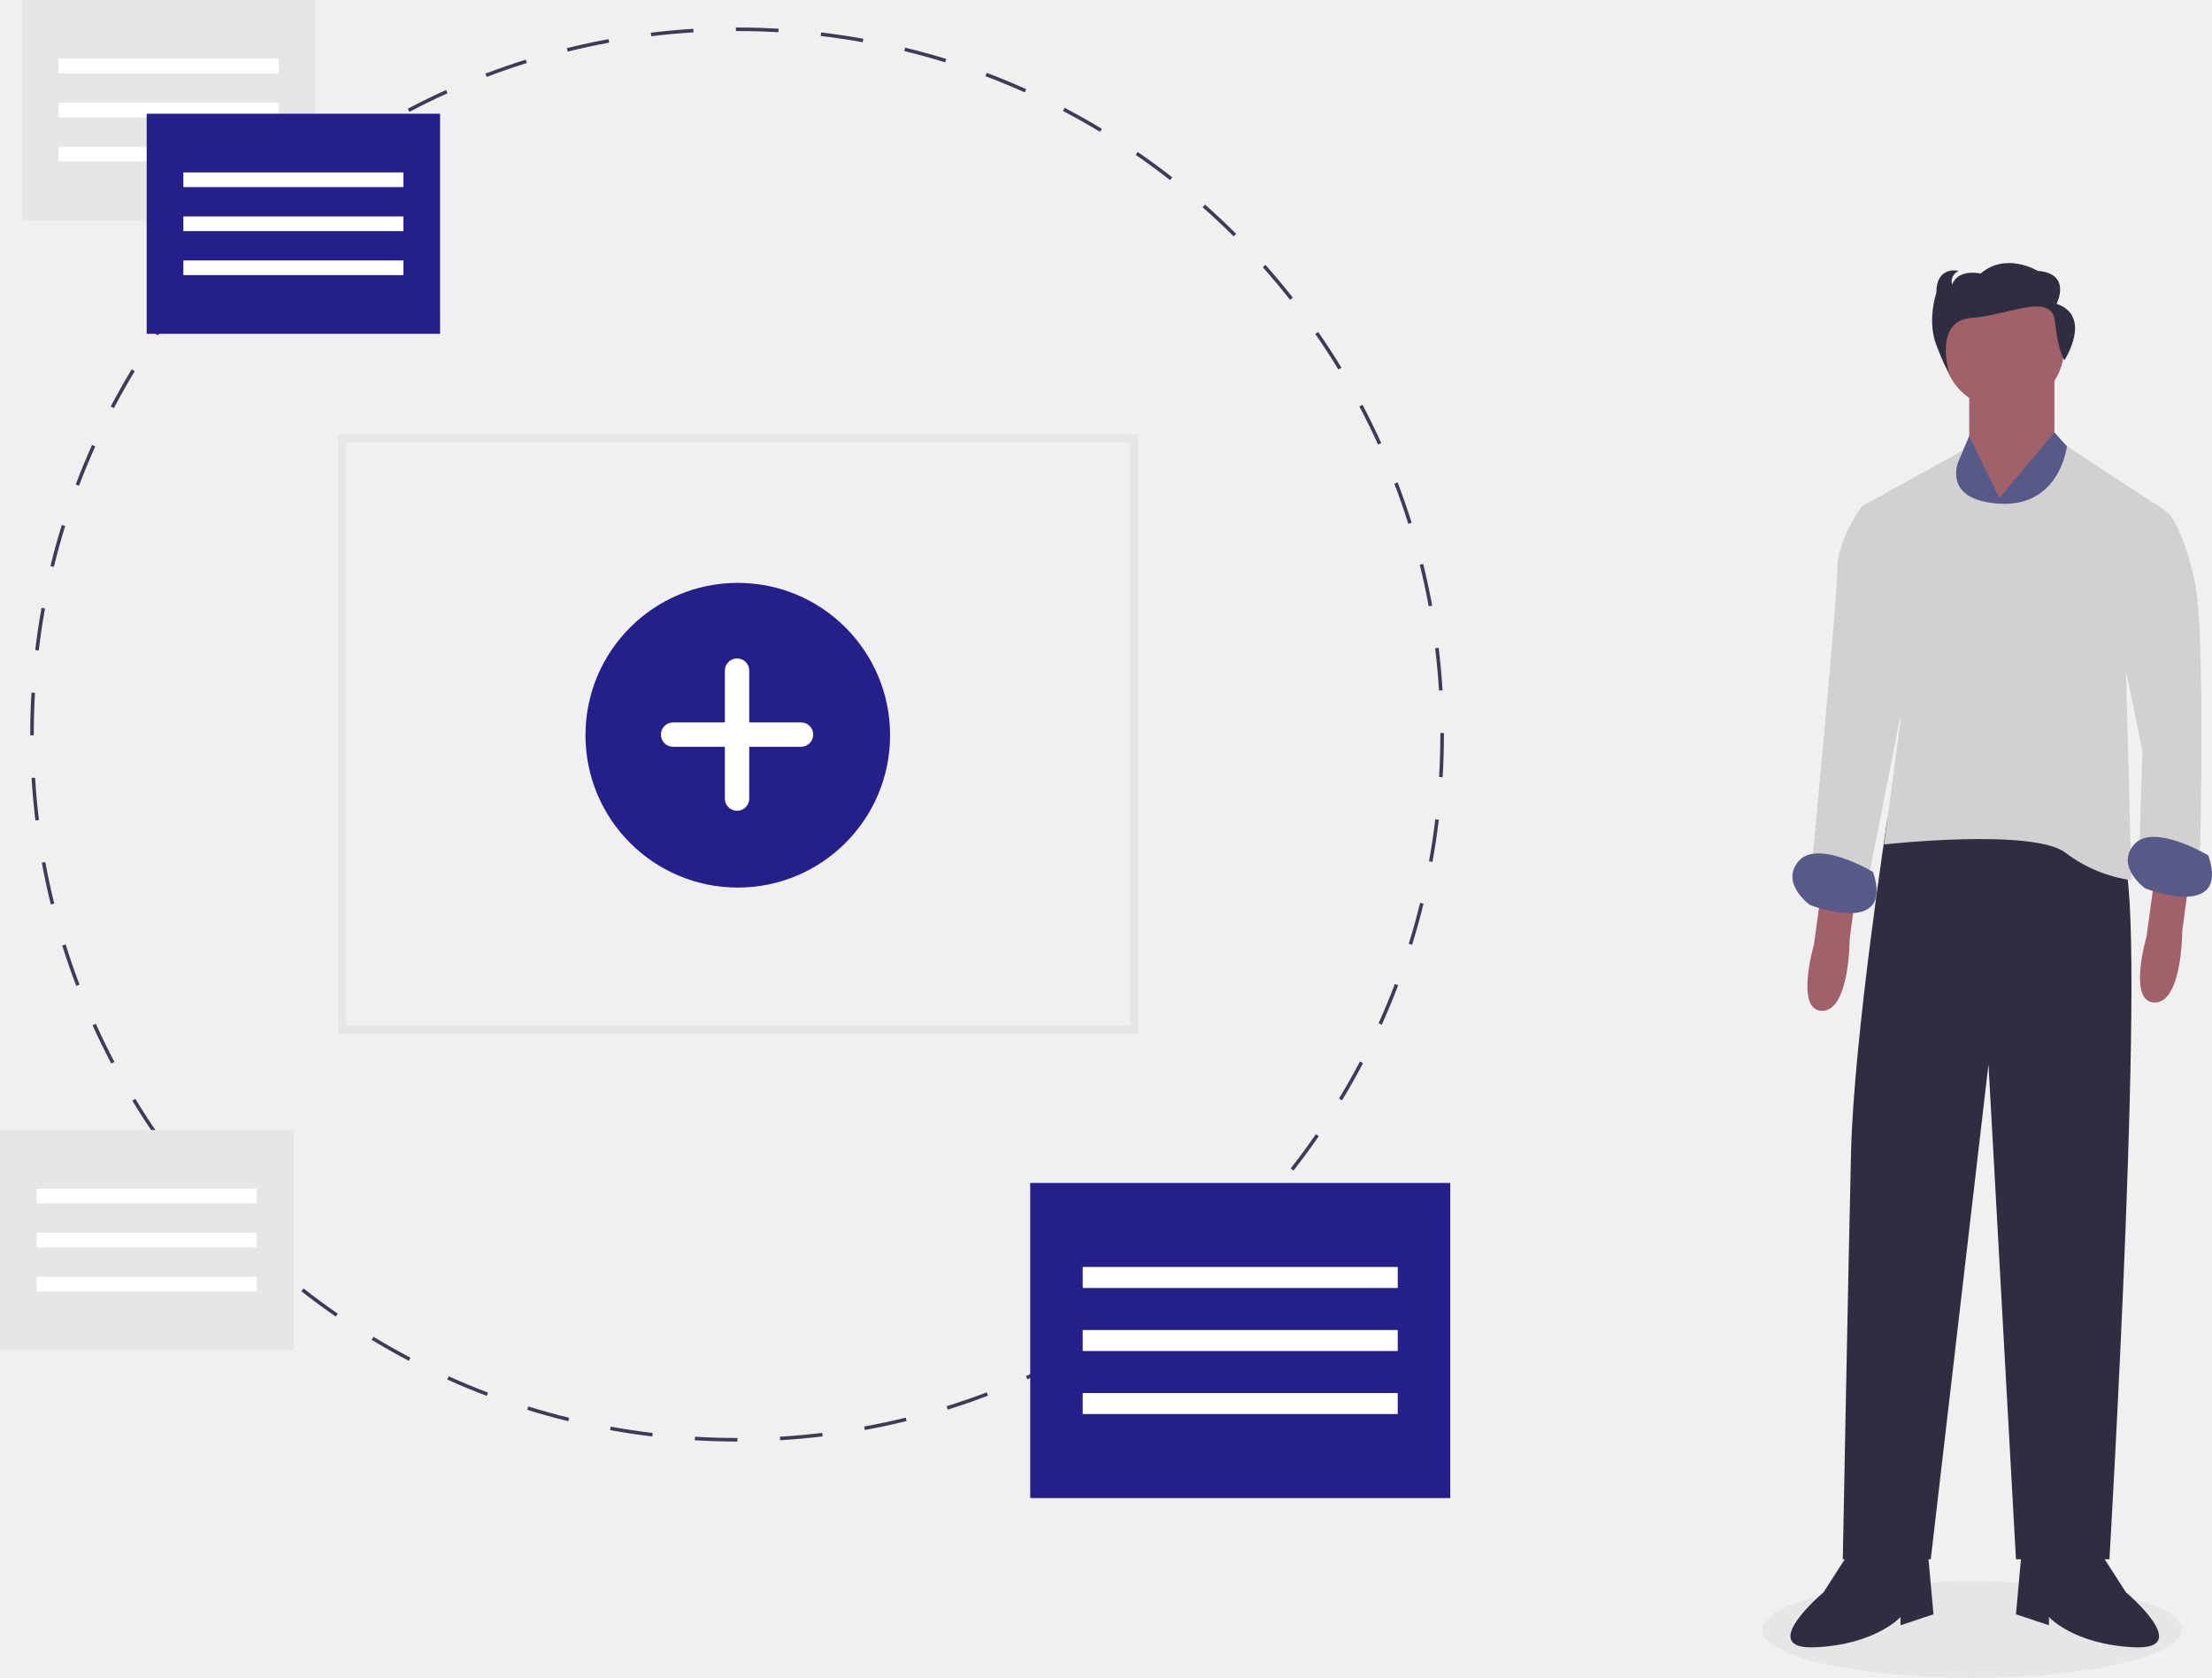
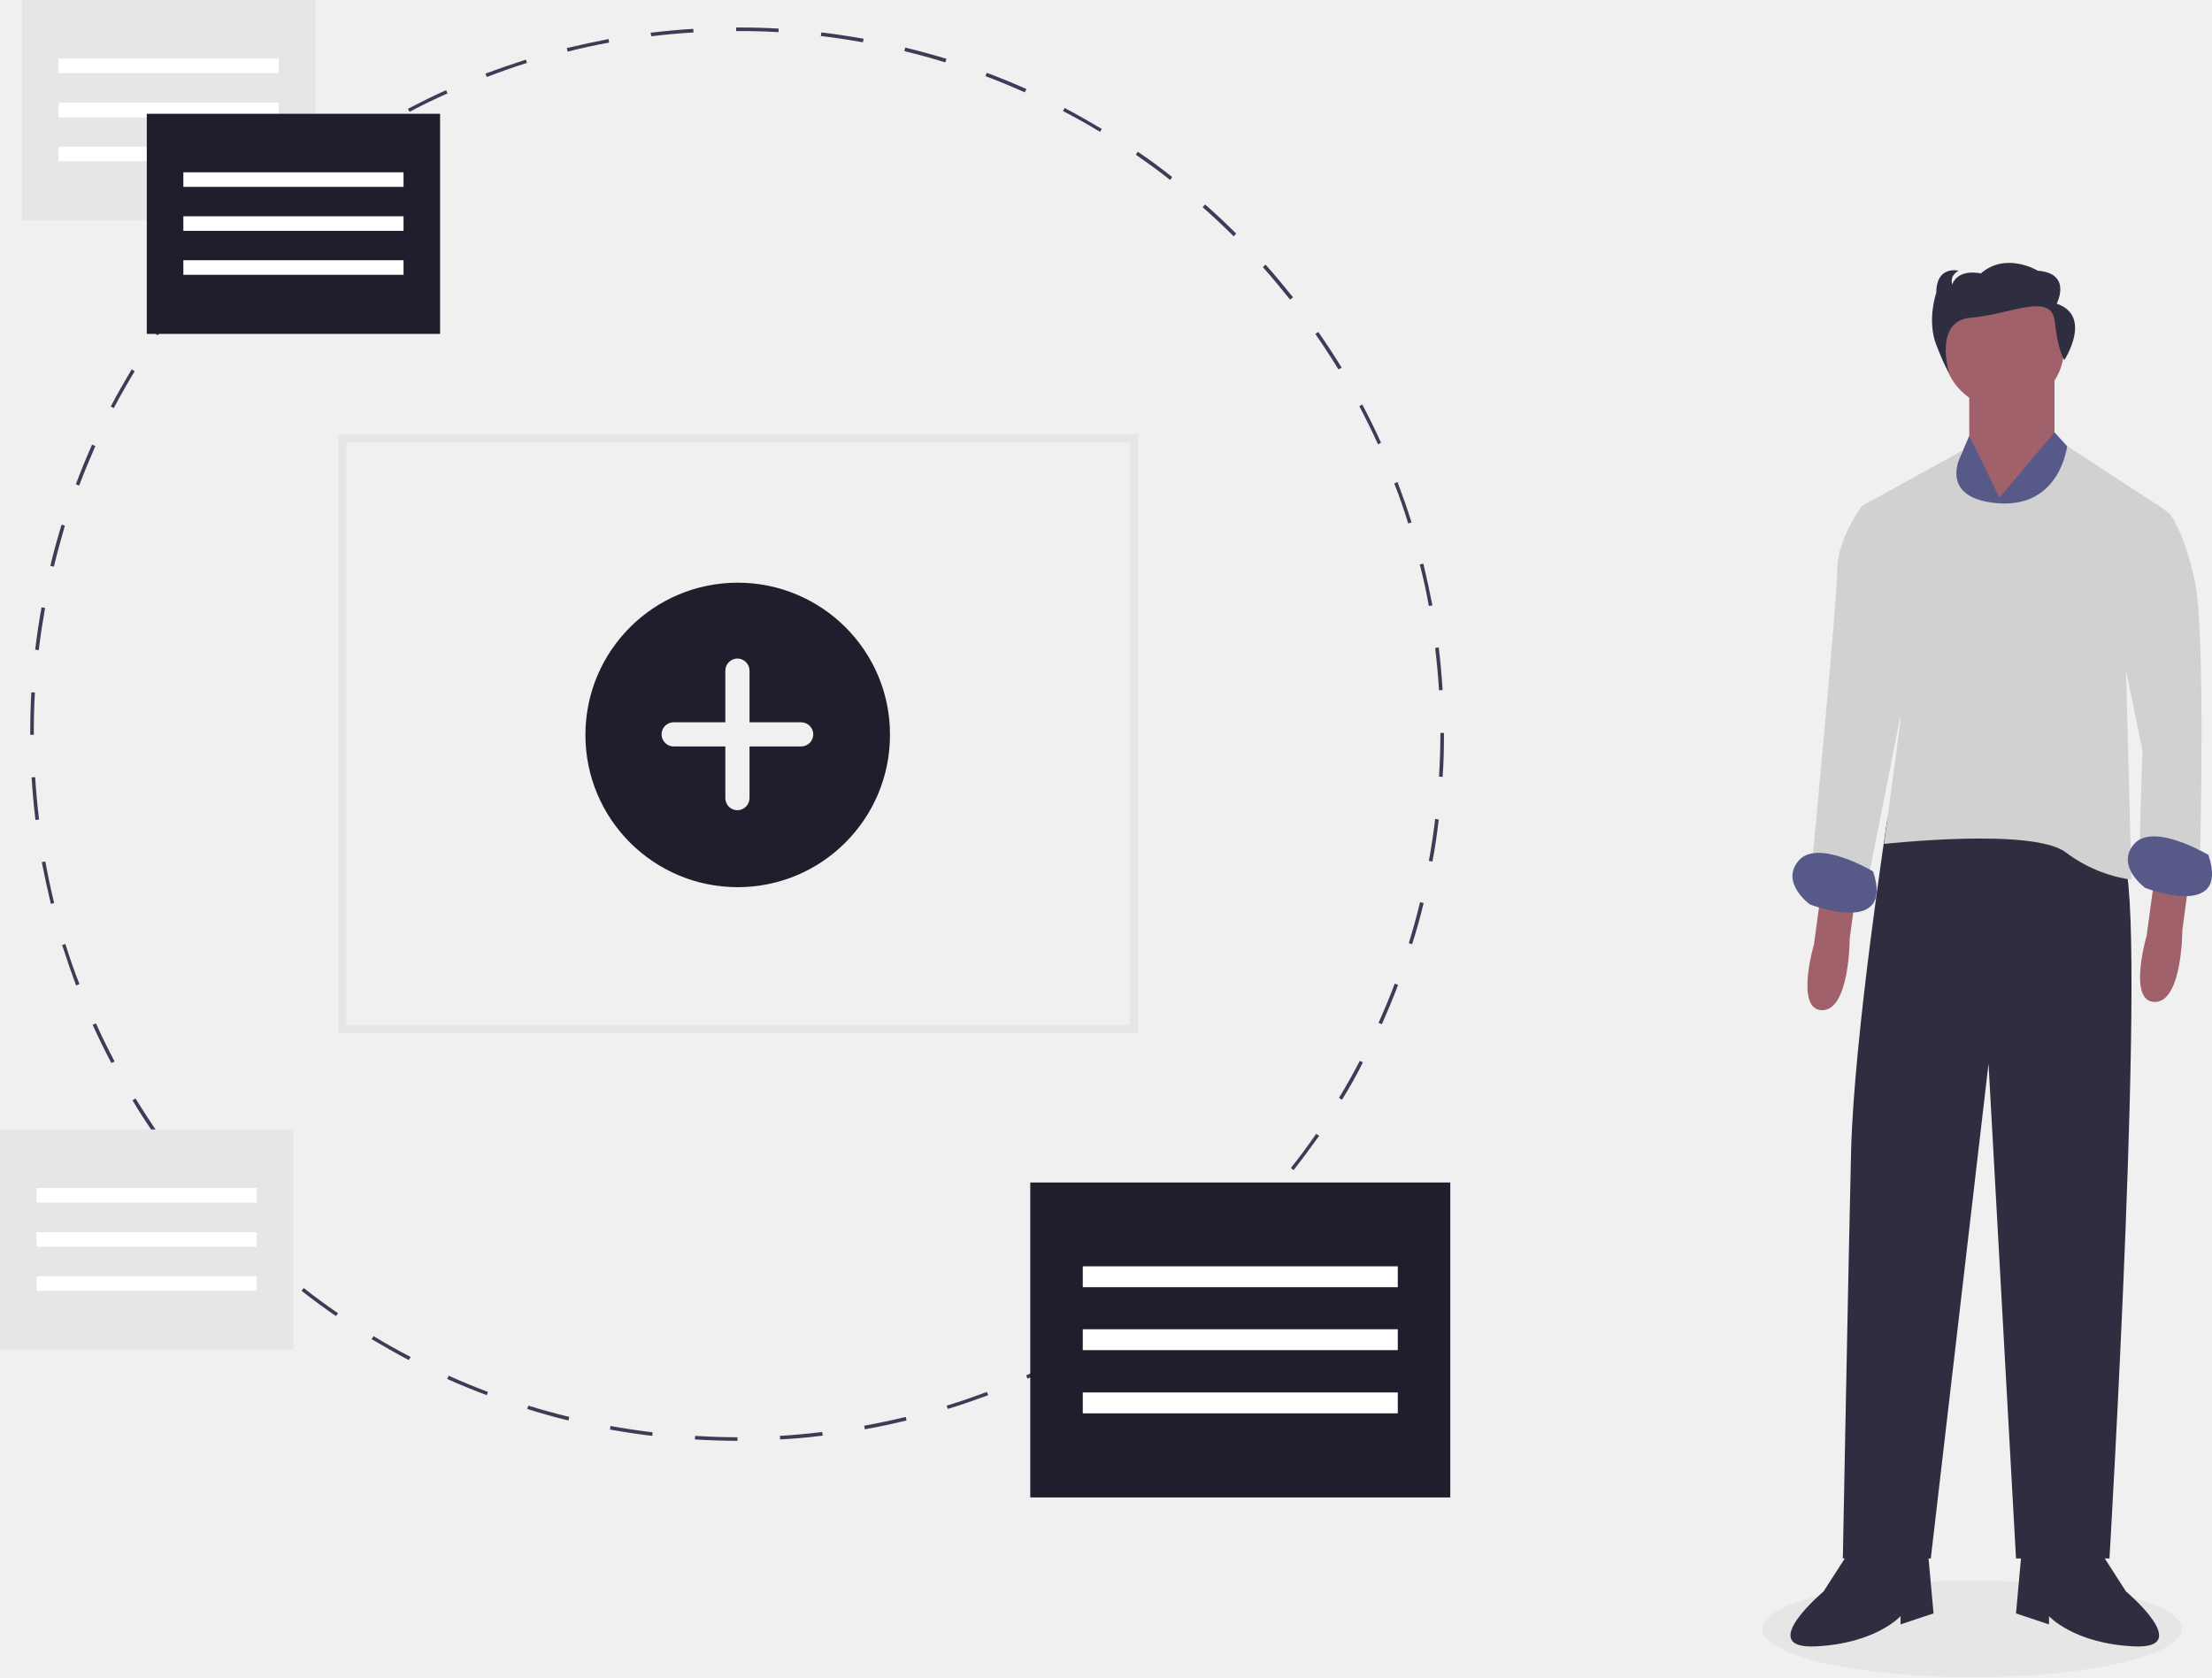
- <svg xmlns="http://www.w3.org/2000/svg" width="804.739" height="610.284" viewBox="0 0 804.739 610.284">
-   <g id="Group_42" data-name="Group 42" transform="translate(-194 -123)">
-     <ellipse id="Ellipse_218" data-name="Ellipse 218" cx="76.325" cy="17.583" rx="76.325" ry="17.583" transform="translate(835.095 698.117)" fill="#e6e6e6" />
-     <path id="Path_1092" data-name="Path 1092" d="M708.42,143.137v23l12,30,19-34v-26Z" transform="translate(202 123)" fill="#a0616a" />
-     <path id="Path_1093" data-name="Path 1093" d="M856.55,466.495l-3,22s-7,24,3,24,10-26,10-26l2-15Z" transform="translate(0.369 -21.858)" fill="#a0616a" />
-     <path id="Path_1094" data-name="Path 1094" d="M977.55,463.495l-3,22s-7,24,3,24,10-26,10-26l2-15Z" transform="translate(0.369 -21.858)" fill="#a0616a" />
-     <path id="Path_1095" data-name="Path 1095" d="M885.05,440.995l-4.706,1.3s-12.294,79.7-13.294,121.7-3,148-3,148h32l21-180,10,180h34s14-236,5-255S885.05,440.995,885.05,440.995Z" transform="translate(0.369 -21.858)" fill="#2f2e41" />
-     <path id="Path_1096" data-name="Path 1096" d="M866.05,709.995l-9,14s-25,21-3,20,31-11,31-11v3l12-4-2-22Z" transform="translate(0.369 -21.858)" fill="#2f2e41" />
-     <path id="Path_1097" data-name="Path 1097" d="M958.05,709.995l9,14s25,21,3,20-31-11-31-11v3l-12-4,2-22Z" transform="translate(0.369 -21.858)" fill="#2f2e41" />
-     <circle id="Ellipse_219" data-name="Ellipse 219" cx="22" cy="22" r="22" transform="translate(900.92 227.636)" fill="#a0616a" />
-     <path id="Path_1098" data-name="Path 1098" d="M719.42,181.137l-11-22.524-5,11.524-2,99,46-103-8-8.847Z" transform="translate(202 123)" fill="#575a89" />
-     <path id="Path_1099" data-name="Path 1099" d="M982.05,330.995l-36.464-23.83s-2.536,22.83-25.536,20.83S907.8,308.653,907.8,308.653L871.05,328.995l14,78-6,45s54-6,66,3a51.277,51.277,0,0,0,24,10l-2-77Z" transform="translate(0.369 -21.858)" fill="#d1d1d1" />
-     <path id="Path_1100" data-name="Path 1100" d="M971.05,334.995l6.918-6.668,5.082,3.668s5,6,9,24,2,98,2,98l-22-3,1-33-9-44Z" transform="translate(0.369 -21.858)" fill="#d1d1d1" />
-     <path id="Path_1101" data-name="Path 1101" d="M878.05,327.995l-3.778-.784-3.222,1.784s-9,12-9,23-9,105-9,105l20,9,14-71Z" transform="translate(0.369 -21.858)" fill="#d1d1d1" />
-     <path id="Path_1102" data-name="Path 1102" d="M997.05,455.995s-20-12-27-4,4,16,4,16S1005.05,479.995,997.05,455.995Z" transform="translate(0.369 -21.858)" fill="#575a89" />
-     <path id="Path_1103" data-name="Path 1103" d="M875.05,461.995s-20-12-27-4,4,16,4,16S883.05,485.995,875.05,461.995Z" transform="translate(0.369 -21.858)" fill="#575a89" />
-     <path id="Path_1104" data-name="Path 1104" d="M941.817,255.364s5.754-11-6.905-12c0,0-11.508-7-20.715,1,0,0-8.056-2-10.358,4,0,0-1.151-3,2.3-5,0,0-8.056-2-8.056,8,0,0-3.453,10,0,19s4.6,10,4.6,10-5.674-18.869,8.137-19.869,29.266-9.631,30.417,1.369,3.453,14,3.453,14S955.052,259.864,941.817,255.364Z" transform="translate(0.369 -21.858)" fill="#2f2e41" />
-     <path id="Path_1105" data-name="Path 1105" d="M462.071,669.478h-.137c-5.113,0-10.289-.152-15.382-.453l.076-1.286c5.069.3,10.219.451,15.307.451h.137Zm15.524-.47-.077-1.286c5.123-.307,10.3-.774,15.387-1.388l.155,1.279C487.947,668.231,482.744,668.7,477.6,669.009Zm-46.51-1.362c-5.12-.612-10.287-1.388-15.356-2.307l.23-1.269c5.043.914,10.184,1.687,15.279,2.3Zm77.328-2.358-.232-1.269c5.046-.92,10.129-2.009,15.107-3.234l.308,1.251c-5,1.231-10.112,2.325-15.184,3.251ZM400.541,662.1c-5.007-1.226-10.042-2.623-14.964-4.151l.383-1.231c4.9,1.521,9.907,2.91,14.889,4.131Zm138.015-4.234-.384-1.231c4.89-1.524,9.8-3.221,14.6-5.045l.458,1.206C548.408,654.63,543.47,656.337,538.556,657.869Zm-167.691-4.981c-4.822-1.826-9.657-3.828-14.371-5.949l.529-1.176c4.69,2.111,9.5,4.1,14.3,5.919Zm196.688-6.032-.53-1.176c4.668-2.1,9.334-4.382,13.868-6.767l.6,1.14C576.934,642.451,572.245,644.74,567.553,646.856Zm-225.038-6.729c-4.572-2.4-9.126-4.972-13.537-7.643l.667-1.1c4.389,2.657,8.92,5.216,13.469,7.606ZM595,632.419l-.667-1.1c4.384-2.656,8.745-5.481,12.959-8.395l.733,1.06C603.786,626.91,599.4,629.749,595,632.419Zm-279.064-8.38c-4.246-2.934-8.456-6.035-12.513-9.214l.8-1.015c4.036,3.165,8.225,6.249,12.45,9.169Zm304.584-9.266-.8-1.015c4.046-3.175,8.037-6.5,11.863-9.9l.856.964c-3.846,3.41-7.857,6.756-11.923,9.947Zm-329.03-9.9c-3.861-3.42-7.667-7-11.312-10.644l.911-.911c3.627,3.624,7.414,7.188,11.255,10.591Zm352.258-10.7-.911-.911c3.632-3.632,7.2-7.417,10.6-11.251l.964.856c-3.416,3.853-7,7.657-10.65,11.306Zm-374.22-11.248c-3.424-3.859-6.772-7.869-9.951-11.918l1.013-.8c3.164,4.028,6.5,8.018,9.9,11.858ZM664.349,570.95l-1.015-.8c3.175-4.047,6.261-8.235,9.174-12.445l1.06.733C670.642,562.674,667.54,566.883,664.349,570.95ZM250.357,558.526c-2.935-4.24-5.777-8.62-8.444-13.018l1.1-.67c2.655,4.378,5.482,8.736,8.4,12.955ZM682.021,545.4l-1.1-.667c2.662-4.393,5.223-8.923,7.612-13.465l1.14.6C687.27,536.43,684.7,540.983,682.021,545.4ZM234.27,532.006c-2.4-4.557-4.691-9.246-6.809-13.935l1.174-.531c2.108,4.666,4.387,9.331,6.775,13.864Zm462.219-14.115-1.176-.529c2.116-4.7,4.11-9.506,5.926-14.3l1.206.458c-1.827,4.814-3.831,9.649-5.957,14.368ZM221.51,503.755c-1.834-4.82-3.543-9.757-5.079-14.675l1.23-.385c1.529,4.893,3.229,9.806,5.053,14.6Zm486.01-14.94-1.231-.383c1.524-4.9,2.917-9.907,4.139-14.886l1.251.307C710.45,478.857,709.051,483.891,707.52,488.814ZM212.255,474.122c-1.234-5-2.33-10.107-3.259-15.183l1.268-.232c.925,5.05,2.016,10.132,3.243,15.105Zm502.668-15.456-1.269-.232c.916-5.043,1.692-10.182,2.3-15.276l1.279.154C716.623,448.43,715.844,453.6,714.923,458.665Zm-508.26-15.078c-.619-5.112-1.091-10.314-1.4-15.464l1.286-.078c.31,5.123.78,10.3,1.4,15.386Zm511.962-15.742-1.286-.076c.3-5.114.458-10.309.458-15.444v-.545h1.289v.545C719.086,417.486,718.931,422.707,718.625,427.846ZM206.07,412.6h-1.289v-.273c0-5.071.149-10.2.444-15.246l1.286.076c-.293,5.021-.442,10.125-.442,15.171Zm511.235-16.263c-.316-5.129-.792-10.306-1.412-15.385l1.279-.156c.624,5.105,1.1,10.307,1.42,15.462Zm-509.429-14.57-1.28-.152c.61-5.12,1.383-10.287,2.3-15.357l1.269.229c-.913,5.045-1.683,10.186-2.289,15.28ZM713.554,365.68c-.933-5.057-2.029-10.139-3.26-15.1l1.251-.31c1.237,4.99,2.339,10.1,3.277,15.179ZM213.376,351.371l-1.252-.306c1.223-5,2.617-10.04,4.144-14.966l1.231.381c-1.519,4.9-2.906,9.911-4.122,14.891ZM706.124,335.7c-1.533-4.894-3.239-9.805-5.068-14.6l1.2-.459c1.839,4.815,3.554,9.751,5.1,14.67ZM222.531,321.841l-1.206-.456c1.825-4.824,3.824-9.66,5.942-14.375l1.176.529C226.335,312.23,224.346,317.042,222.531,321.841Zm472.59-14.976c-2.112-4.664-4.4-9.326-6.791-13.857l1.14-.6c2.406,4.553,4.7,9.239,6.824,13.927ZM235.21,293.628l-1.142-.6c2.392-4.561,4.961-9.117,7.636-13.541l1.1.667C240.147,284.557,237.591,289.09,235.21,293.628Zm445.5-14.045c-2.66-4.372-5.492-8.728-8.417-12.945l1.06-.735c2.94,4.239,5.785,8.616,8.458,13.011ZM251.2,267.168l-1.061-.733c2.926-4.239,6.024-8.45,9.207-12.517l1.015.794C257.2,258.76,254.114,262.95,251.2,267.168Zm411.91-12.95c-3.176-4.032-6.512-8.018-9.915-11.848l.964-.856c3.42,3.847,6.772,7.853,9.963,11.907ZM270.256,242.836l-.965-.855c3.416-3.86,7-7.668,10.637-11.316l.913.91C277.216,235.206,273.655,238.994,270.256,242.836Zm372.334-11.7c-3.642-3.628-7.432-7.188-11.267-10.579l.853-.965c3.854,3.408,7.665,6.985,11.323,10.632ZM292.079,220.97l-.856-.964c3.847-3.418,7.855-6.768,11.912-9.958l.8,1.013C299.9,214.235,295.908,217.569,292.079,220.97Zm327.361-10.3c-4.039-3.16-8.231-6.24-12.461-9.155l.733-1.061c4.25,2.929,8.463,6.025,12.521,9.2Zm-303.085-8.788-.734-1.06c4.236-2.935,8.614-5.779,13.016-8.451l.669,1.1c-4.379,2.659-8.736,5.489-12.951,8.41Zm277.633-8.755c-4.4-2.656-8.934-5.209-13.476-7.59l.6-1.142c4.566,2.393,9.123,4.959,13.545,7.628Zm-251.253-7.264-.6-1.14c4.555-2.4,9.242-4.7,13.931-6.817l.531,1.174c-4.666,2.11-9.329,4.392-13.86,6.783ZM566.6,178.779c-4.691-2.1-9.5-4.091-14.305-5.9l.456-1.206c4.826,1.822,9.662,3.818,14.377,5.934Zm-195.76-5.624-.459-1.2c4.822-1.837,9.759-3.548,14.674-5.086l.385,1.23C380.546,169.624,375.634,171.327,370.837,173.155Zm166.811-5.3c-4.9-1.516-9.912-2.9-14.893-4.115l.306-1.252c5,1.22,10.041,2.612,14.968,4.136Zm-137.333-3.92-.31-1.251c5.006-1.238,10.114-2.337,15.181-3.267l.233,1.268c-5.041.925-10.123,2.019-15.1,3.251Zm107.326-3.4c-5.038-.909-10.179-1.677-15.281-2.281l.151-1.28c5.128.607,10.295,1.378,15.359,2.292Zm-76.949-2.183-.156-1.28c5.109-.622,10.311-1.1,15.463-1.412l.078,1.286c-5.126.313-10.3.785-15.385,1.4ZM476.97,156.9c-4.978-.288-10.036-.434-15.036-.434h-.41v-1.289h.41c5.024,0,10.109.147,15.11.437Z" transform="translate(0.219 -22.174)" fill="#3f3b56" />
-     <rect id="Rectangle_316" data-name="Rectangle 316" width="152.813" height="114.61" transform="translate(568.796 553.255)" fill="#241f8a" />
-     <rect id="Rectangle_317" data-name="Rectangle 317" width="114.61" height="7.641" transform="translate(587.897 583.818)" fill="#fff" />
-     <rect id="Rectangle_318" data-name="Rectangle 318" width="114.61" height="7.641" transform="translate(587.897 606.74)" fill="#fff" />
-     <rect id="Rectangle_319" data-name="Rectangle 319" width="114.61" height="7.641" transform="translate(587.897 629.662)" fill="#fff" />
-     <rect id="Rectangle_320" data-name="Rectangle 320" width="106.739" height="80.054" transform="translate(202 123)" fill="#e6e6e6" />
-     <rect id="Rectangle_321" data-name="Rectangle 321" width="80.054" height="5.337" transform="translate(215.342 144.348)" fill="#fff" />
-     <rect id="Rectangle_322" data-name="Rectangle 322" width="80.054" height="5.337" transform="translate(215.342 160.358)" fill="#fff" />
-     <rect id="Rectangle_323" data-name="Rectangle 323" width="80.054" height="5.337" transform="translate(215.342 176.369)" fill="#fff" />
-     <rect id="Rectangle_324" data-name="Rectangle 324" width="106.739" height="80.054" transform="translate(247.364 164.361)" fill="#241f8a" />
-     <rect id="Rectangle_325" data-name="Rectangle 325" width="80.054" height="5.337" transform="translate(260.706 185.709)" fill="#fff" />
-     <rect id="Rectangle_326" data-name="Rectangle 326" width="80.054" height="5.337" transform="translate(260.706 201.72)" fill="#fff" />
-     <rect id="Rectangle_327" data-name="Rectangle 327" width="80.054" height="5.337" transform="translate(260.706 217.73)" fill="#fff" />
-     <path id="Subtraction_1" data-name="Subtraction 1" d="M1321-3027H1030v-218h291v218Zm-288-215v212h285v-212Z" transform="translate(-713 3526)" fill="#e6e6e6" />
-     <g id="Group_41" data-name="Group 41" transform="translate(-9.234 -16.468)">
-       <ellipse id="Ellipse_220" data-name="Ellipse 220" cx="55.409" cy="55.409" rx="55.409" ry="55.409" transform="translate(416.234 351.468)" fill="#241f8a" />
-       <path id="Path_1106" data-name="Path 1106" d="M469.052,399.483H450.213V380.644a4.433,4.433,0,0,0-4.433-4.433h0a4.433,4.433,0,0,0-4.433,4.433v18.839H422.508a4.433,4.433,0,0,0-4.433,4.433h0a4.433,4.433,0,0,0,4.433,4.433h18.839v18.839a4.433,4.433,0,0,0,4.433,4.433h0a4.433,4.433,0,0,0,4.433-4.433V408.349h18.839a4.433,4.433,0,0,0,4.433-4.433h0a4.433,4.433,0,0,0-4.433-4.433Z" transform="translate(25.6 2.741)" fill="#fff" />
+ <svg xmlns="http://www.w3.org/2000/svg" version="1.1" id="Layer_1" x="0px" y="0px" viewBox="0 0 804.7 610.3" style="enable-background:new 0 0 804.7 610.3;" xml:space="preserve">
+   <style type="text/css">
+ 	.st0{fill:#E6E6E6;}
+ 	.st1{fill:#A0616A;}
+ 	.st2{fill:#2F2E41;}
+ 	.st3{fill:#575A89;}
+ 	.st4{fill:#D1D1D1;}
+ 	.st5{fill:#3F3B56;}
+ 	.st6{fill:#1E1E2C;}
+ 	.st7{fill:#FFFFFF;}
+ </style>
+   <g id="Group_42" transform="translate(-194 -123)">
+     <ellipse id="Ellipse_218" class="st0" cx="911.4" cy="715.7" rx="76.3" ry="17.6" />
+     <path id="Path_1092" class="st1" d="M910.4,266.1v23l12,30l19-34v-26L910.4,266.1z" />
+     <path id="Path_1093" class="st1" d="M856.9,444.6l-3,22c0,0-7,24,3,24s10-26,10-26l2-15L856.9,444.6z" />
+     <path id="Path_1094" class="st1" d="M977.9,441.6l-3,22c0,0-7,24,3,24s10-26,10-26l2-15L977.9,441.6z" />
+     <path id="Path_1095" class="st2" d="M885.4,419.1l-4.7,1.3c0,0-12.3,79.7-13.3,121.7s-3,148-3,148h32l21-180l10,180h34   c0,0,14-236,5-255S885.4,419.1,885.4,419.1z" />
+     <path id="Path_1096" class="st2" d="M866.4,688.1l-9,14c0,0-25,21-3,20s31-11,31-11v3l12-4l-2-22H866.4z" />
+     <path id="Path_1097" class="st2" d="M958.4,688.1l9,14c0,0,25,21,3,20s-31-11-31-11v3l-12-4l2-22H958.4z" />
+     <circle id="Ellipse_219" class="st1" cx="922.9" cy="249.6" r="22" />
+     <path id="Path_1098" class="st3" d="M921.4,304.1l-11-22.5l-5,11.5l-2,99l46-103l-8-8.8L921.4,304.1z" />
+     <path id="Path_1099" class="st4" d="M982.4,309.1L946,285.3c0,0-2.5,22.8-25.5,20.8s-12.3-19.3-12.3-19.3l-36.8,20.3l14,78l-6,45   c0,0,54-6,66,3c7,5.3,15.3,8.8,24,10l-2-77L982.4,309.1z" />
+     <path id="Path_1100" class="st4" d="M971.4,313.1l6.9-6.7l5.1,3.7c0,0,5,6,9,24s2,98,2,98l-22-3l1-33l-9-44L971.4,313.1z" />
+     <path id="Path_1101" class="st4" d="M878.4,306.1l-3.8-0.8l-3.2,1.8c0,0-9,12-9,23s-9,105-9,105l20,9l14-71L878.4,306.1z" />
+     <path id="Path_1102" class="st3" d="M997.4,434.1c0,0-20-12-27-4s4,16,4,16S1005.4,458.1,997.4,434.1z" />
+     <path id="Path_1103" class="st3" d="M875.4,440.1c0,0-20-12-27-4s4,16,4,16S883.4,464.1,875.4,440.1z" />
+     <path id="Path_1104" class="st2" d="M942.2,233.5c0,0,5.8-11-6.9-12c0,0-11.5-7-20.7,1c0,0-8.1-2-10.4,4c0,0-1.2-3,2.3-5   c0,0-8.1-2-8.1,8c0,0-3.5,10,0,19s4.6,10,4.6,10s-5.7-18.9,8.1-19.9s29.3-9.6,30.4,1.4c1.2,11,3.5,14,3.5,14S955.4,238,942.2,233.5   z" />
+     <path id="Path_1105" class="st5" d="M462.3,647.3h-0.1c-5.1,0-10.3-0.2-15.4-0.5l0.1-1.3c5.1,0.3,10.2,0.5,15.3,0.5h0.1   L462.3,647.3z M477.8,646.8l-0.1-1.3c5.1-0.3,10.3-0.8,15.4-1.4l0.2,1.3C488.2,646.1,483,646.5,477.8,646.8L477.8,646.8z    M431.3,645.5c-5.1-0.6-10.3-1.4-15.4-2.3l0.2-1.3c5,0.9,10.2,1.7,15.3,2.3L431.3,645.5z M508.6,643.1l-0.2-1.3   c5-0.9,10.1-2,15.1-3.2l0.3,1.3C518.8,641.1,513.7,642.2,508.6,643.1L508.6,643.1z M400.8,639.9c-5-1.2-10-2.6-15-4.2l0.4-1.2   c4.9,1.5,9.9,2.9,14.9,4.1L400.8,639.9z M538.8,635.7l-0.4-1.2c4.9-1.5,9.8-3.2,14.6-5l0.5,1.2   C548.6,632.5,543.7,634.2,538.8,635.7L538.8,635.7z M371.1,630.7c-4.8-1.8-9.7-3.8-14.4-5.9l0.5-1.2c4.7,2.1,9.5,4.1,14.3,5.9   L371.1,630.7z M567.8,624.7l-0.5-1.2c4.7-2.1,9.3-4.4,13.9-6.8l0.6,1.1C577.2,620.3,572.5,622.6,567.8,624.7L567.8,624.7z    M342.7,617.9c-4.6-2.4-9.1-5-13.5-7.6l0.7-1.1c4.4,2.7,8.9,5.2,13.5,7.6L342.7,617.9z M595.2,610.2l-0.7-1.1   c4.4-2.7,8.7-5.5,13-8.4l0.7,1.1C604,604.7,599.6,607.6,595.2,610.2z M316.2,601.9c-4.2-2.9-8.5-6-12.5-9.2l0.8-1   c4,3.2,8.2,6.2,12.5,9.2L316.2,601.9z M620.7,592.6l-0.8-1c4-3.2,8-6.5,11.9-9.9l0.9,1C628.8,586.1,624.8,589.4,620.7,592.6   L620.7,592.6z M291.7,582.7c-3.9-3.4-7.7-7-11.3-10.6l0.9-0.9c3.6,3.6,7.4,7.2,11.3,10.6L291.7,582.7z M644,572l-0.9-0.9   c3.6-3.6,7.2-7.4,10.6-11.3l1,0.9C651.2,564.5,647.6,568.3,644,572L644,572z M269.7,560.8c-3.4-3.9-6.8-7.9-10-11.9l1-0.8   c3.2,4,6.5,8,9.9,11.9L269.7,560.8z M664.6,548.8l-1-0.8c3.2-4,6.3-8.2,9.2-12.4l1.1,0.7C670.9,540.5,667.8,544.7,664.6,548.8z    M250.6,536.4c-2.9-4.2-5.8-8.6-8.4-13l1.1-0.7c2.7,4.4,5.5,8.7,8.4,13L250.6,536.4z M682.2,523.2l-1.1-0.7   c2.7-4.4,5.2-8.9,7.6-13.5l1.1,0.6C687.5,514.3,684.9,518.8,682.2,523.2z M234.5,509.8c-2.4-4.6-4.7-9.2-6.8-13.9l1.2-0.5   c2.1,4.7,4.4,9.3,6.8,13.9L234.5,509.8z M696.7,495.7l-1.2-0.5c2.1-4.7,4.1-9.5,5.9-14.3l1.2,0.5   C700.8,486.2,698.8,491,696.7,495.7L696.7,495.7z M221.7,481.6c-1.8-4.8-3.5-9.8-5.1-14.7l1.2-0.4c1.5,4.9,3.2,9.8,5.1,14.6   L221.7,481.6z M707.7,466.6l-1.2-0.4c1.5-4.9,2.9-9.9,4.1-14.9l1.3,0.3C710.7,456.7,709.3,461.7,707.7,466.6L707.7,466.6z    M212.5,451.9c-1.2-5-2.3-10.1-3.3-15.2l1.3-0.2c0.9,5,2,10.1,3.2,15.1L212.5,451.9z M715.1,436.5l-1.3-0.2   c0.9-5,1.7-10.2,2.3-15.3l1.3,0.2C716.8,426.3,716.1,431.4,715.1,436.5L715.1,436.5z M206.9,421.4c-0.6-5.1-1.1-10.3-1.4-15.5   l1.3-0.1c0.3,5.1,0.8,10.3,1.4,15.4L206.9,421.4z M718.8,405.7l-1.3-0.1c0.3-5.1,0.5-10.3,0.5-15.4v-0.5h1.3v0.5   C719.3,395.3,719.2,400.5,718.8,405.7z M206.3,390.4H205v-0.3c0-5.1,0.1-10.2,0.4-15.2l1.3,0.1c-0.3,5-0.4,10.1-0.4,15.2   L206.3,390.4z M717.5,374.2c-0.3-5.1-0.8-10.3-1.4-15.4l1.3-0.2c0.6,5.1,1.1,10.3,1.4,15.5L717.5,374.2z M208.1,359.6l-1.3-0.2   c0.6-5.1,1.4-10.3,2.3-15.4l1.3,0.2C209.5,349.4,208.7,354.5,208.1,359.6z M713.8,343.5c-0.9-5.1-2-10.1-3.3-15.1l1.3-0.3   c1.2,5,2.3,10.1,3.3,15.2L713.8,343.5z M213.6,329.2l-1.3-0.3c1.2-5,2.6-10,4.1-15l1.2,0.4C216.2,319.2,214.8,324.2,213.6,329.2   L213.6,329.2z M706.3,313.5c-1.5-4.9-3.2-9.8-5.1-14.6l1.2-0.5c1.8,4.8,3.6,9.8,5.1,14.7L706.3,313.5z M222.8,299.7l-1.2-0.5   c1.8-4.8,3.8-9.7,5.9-14.4l1.2,0.5C226.6,290.1,224.6,294.9,222.8,299.7z M695.3,284.7c-2.1-4.7-4.4-9.3-6.8-13.9l1.1-0.6   c2.4,4.6,4.7,9.2,6.8,13.9L695.3,284.7z M235.4,271.5l-1.1-0.6c2.4-4.6,5-9.1,7.6-13.5l1.1,0.7   C240.4,262.4,237.8,266.9,235.4,271.5z M680.9,257.4c-2.7-4.4-5.5-8.7-8.4-12.9l1.1-0.7c2.9,4.2,5.8,8.6,8.5,13L680.9,257.4z    M251.4,245l-1.1-0.7c2.9-4.2,6-8.5,9.2-12.5l1,0.8C257.4,236.6,254.3,240.8,251.4,245z M663.3,232c-3.2-4-6.5-8-9.9-11.8l1-0.9   c3.4,3.8,6.8,7.9,10,11.9L663.3,232z M270.5,220.7l-1-0.9c3.4-3.9,7-7.7,10.6-11.3l0.9,0.9C277.4,213,273.9,216.8,270.5,220.7z    M642.8,209c-3.6-3.6-7.4-7.2-11.3-10.6l0.9-1c3.9,3.4,7.7,7,11.3,10.6L642.8,209z M292.3,198.8l-0.9-1c3.8-3.4,7.9-6.8,11.9-10   l0.8,1C300.1,192.1,296.1,195.4,292.3,198.8z M619.7,188.5c-4-3.2-8.2-6.2-12.5-9.2l0.7-1.1c4.3,2.9,8.5,6,12.5,9.2L619.7,188.5z    M316.6,179.7l-0.7-1.1c4.2-2.9,8.6-5.8,13-8.5l0.7,1.1C325.1,174,320.8,176.8,316.6,179.7L316.6,179.7z M594.2,171   c-4.4-2.7-8.9-5.2-13.5-7.6l0.6-1.1c4.6,2.4,9.1,5,13.5,7.6L594.2,171z M343,163.7l-0.6-1.1c4.6-2.4,9.2-4.7,13.9-6.8l0.5,1.2   C352.2,159,347.5,161.3,343,163.7L343,163.7z M566.8,156.6c-4.7-2.1-9.5-4.1-14.3-5.9l0.5-1.2c4.8,1.8,9.7,3.8,14.4,5.9   L566.8,156.6z M371.1,151l-0.5-1.2c4.8-1.8,9.8-3.5,14.7-5.1l0.4,1.2C380.8,147.4,375.9,149.2,371.1,151L371.1,151z M537.9,145.7   c-4.9-1.5-9.9-2.9-14.9-4.1l0.3-1.3c5,1.2,10,2.6,15,4.1L537.9,145.7z M400.5,141.8l-0.3-1.3c5-1.2,10.1-2.3,15.2-3.3l0.2,1.3   C410.6,139.4,405.5,140.5,400.5,141.8L400.5,141.8z M507.9,138.4c-5-0.9-10.2-1.7-15.3-2.3l0.2-1.3c5.1,0.6,10.3,1.4,15.4,2.3   L507.9,138.4z M430.9,136.2l-0.2-1.3c5.1-0.6,10.3-1.1,15.5-1.4l0.1,1.3C441.2,135.1,436,135.6,430.9,136.2L430.9,136.2z    M477.2,134.7c-5-0.3-10-0.4-15-0.4h-0.4V133h0.4c5,0,10.1,0.1,15.1,0.4L477.2,134.7z" />
+     <rect id="Rectangle_316" x="568.8" y="553.3" class="st6" width="152.8" height="114.6" />
+     <rect id="Rectangle_317" x="587.9" y="583.8" class="st7" width="114.6" height="7.6" />
+     <rect id="Rectangle_318" x="587.9" y="606.7" class="st7" width="114.6" height="7.6" />
+     <rect id="Rectangle_319" x="587.9" y="629.7" class="st7" width="114.6" height="7.6" />
+     <rect id="Rectangle_320" x="202" y="123" class="st0" width="106.7" height="80.1" />
+     <rect id="Rectangle_321" x="215.3" y="144.3" class="st7" width="80.1" height="5.3" />
+     <rect id="Rectangle_322" x="215.3" y="160.4" class="st7" width="80.1" height="5.3" />
+     <rect id="Rectangle_323" x="215.3" y="176.4" class="st7" width="80.1" height="5.3" />
+     <rect id="Rectangle_324" x="247.4" y="164.4" class="st6" width="106.7" height="80.1" />
+     <rect id="Rectangle_325" x="260.7" y="185.7" class="st7" width="80.1" height="5.3" />
+     <rect id="Rectangle_326" x="260.7" y="201.7" class="st7" width="80.1" height="5.3" />
+     <rect id="Rectangle_327" x="260.7" y="217.7" class="st7" width="80.1" height="5.3" />
+     <path id="Subtraction_1" class="st0" d="M608,499H317V281h291V499z M320,284v212h285V284H320z" />
+     <g id="Group_41" transform="translate(-9.234 -16.468)">
+       <path class="st6" d="M471.6,351.5c-30.6,0-55.4,24.8-55.4,55.4c0,30.6,24.8,55.4,55.4,55.4c30.6,0,55.4-24.8,55.4-55.4    C527.1,376.3,502.2,351.5,471.6,351.5z M494.7,411.1h-18.8v18.8c0,1.2-0.5,2.3-1.3,3.1c-0.8,0.8-1.9,1.3-3.1,1.3    c-2.5,0-4.4-2-4.4-4.4v-18.8h-18.8c-1.2,0-2.3-0.5-3.1-1.3s-1.3-1.9-1.3-3.1c0-2.5,2-4.4,4.4-4.4h18.8v-18.8    c0-1.2,0.5-2.3,1.3-3.1c0.8-0.8,1.9-1.3,3.1-1.3c2.4,0,4.4,2,4.4,4.4v18.8h18.8c1.2,0,2.3,0.5,3.1,1.3c0.8,0.8,1.3,1.9,1.3,3.1    C499.1,409.1,497.1,411.1,494.7,411.1z" />
    </g>
-     <rect id="Rectangle_341" data-name="Rectangle 341" width="106.739" height="80.054" transform="translate(194 534)" fill="#e6e6e6" />
-     <rect id="Rectangle_342" data-name="Rectangle 342" width="80.054" height="5.337" transform="translate(207.342 555.348)" fill="#fff" />
-     <rect id="Rectangle_343" data-name="Rectangle 343" width="80.054" height="5.337" transform="translate(207.342 571.358)" fill="#fff" />
-     <rect id="Rectangle_344" data-name="Rectangle 344" width="80.054" height="5.337" transform="translate(207.342 587.369)" fill="#fff" />
+     <rect id="Rectangle_341" x="194" y="534" class="st0" width="106.7" height="80.1" />
+     <rect id="Rectangle_342" x="207.3" y="555.3" class="st7" width="80.1" height="5.3" />
+     <rect id="Rectangle_343" x="207.3" y="571.4" class="st7" width="80.1" height="5.3" />
+     <rect id="Rectangle_344" x="207.3" y="587.4" class="st7" width="80.1" height="5.3" />
  </g>
</svg>
